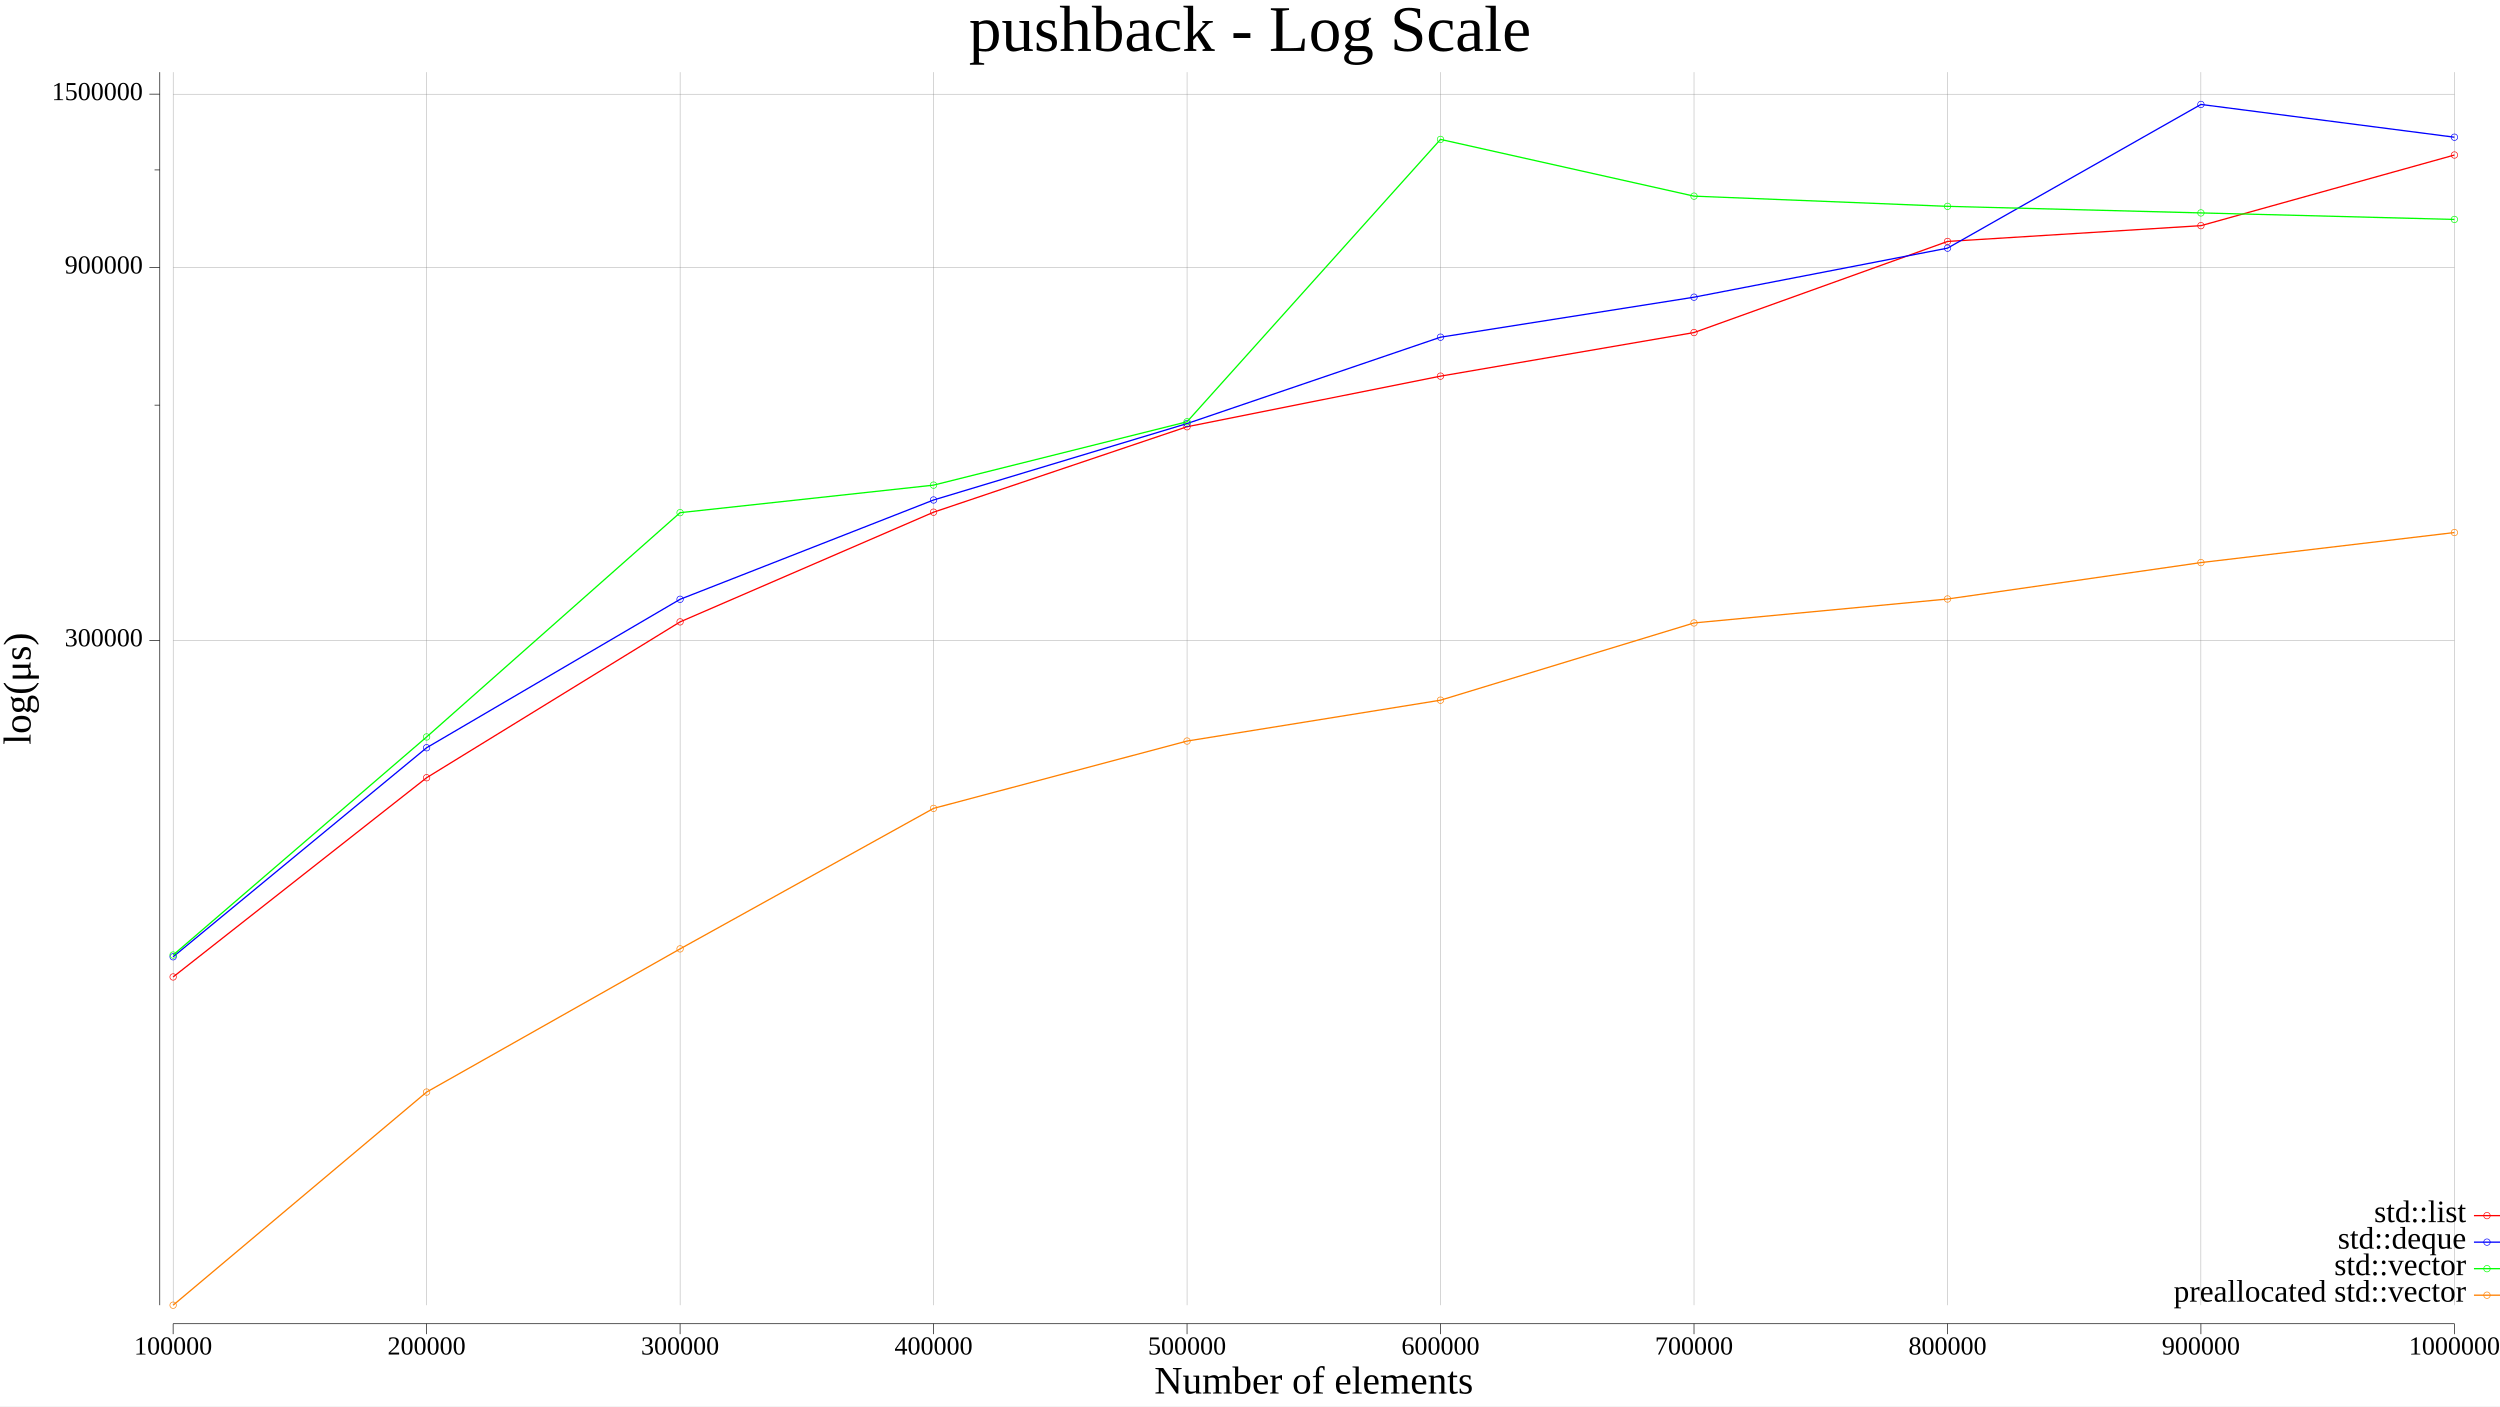
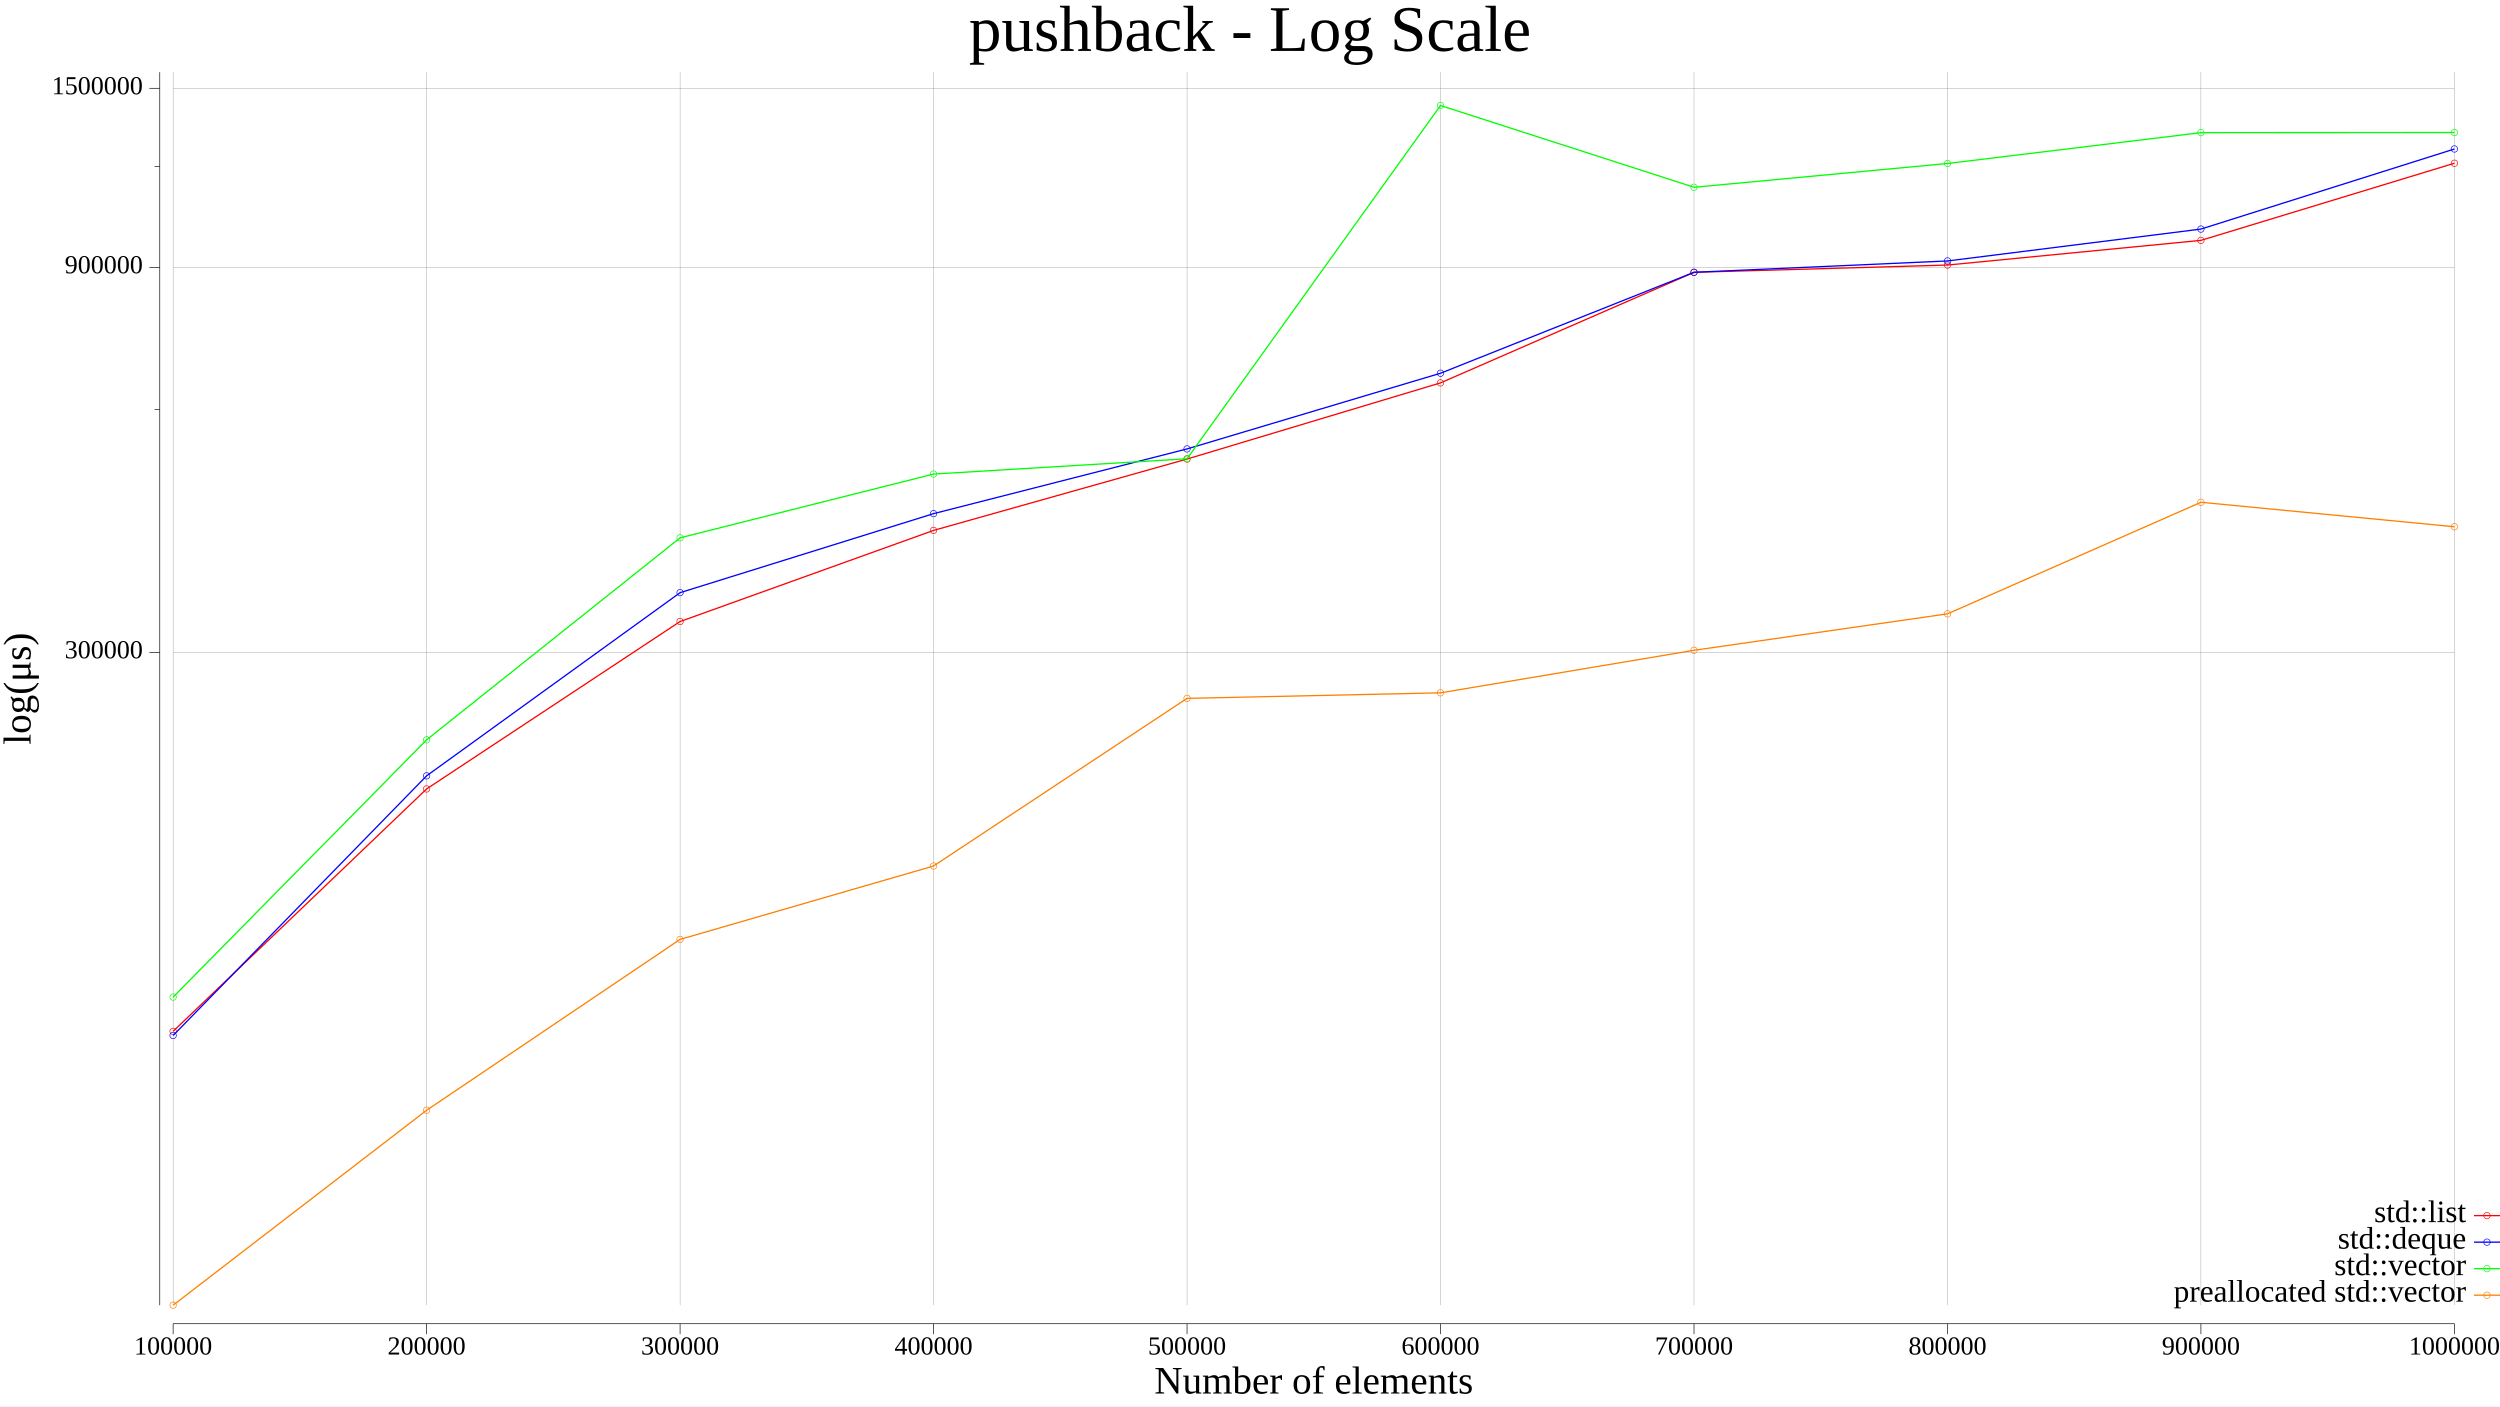
<svg xmlns="http://www.w3.org/2000/svg" width="1920pt" height="1080pt" viewBox="0 0 1920 1080">
  <g transform="scale(1, -1) translate(0, -1080)">
    <path d="M0,0L1920,0L1920,1080L0,1080Z" style="fill:#FFFFFF" />
    <text x="744.09" y="-1040.9" transform="scale(1, -1)" style="font-family:Liberation Serif;font-variant:normal;font-weight:normal;font-style:normal;font-size:50px">pushback - Log Scale</text>
    <text x="886.52" y="-9.756" transform="scale(1, -1)" style="font-family:Liberation Serif;font-variant:normal;font-weight:normal;font-style:normal;font-size:30px">Number of elements</text>
    <text x="102.96" y="-39.727" transform="scale(1, -1)" style="font-family:Liberation Serif;font-variant:normal;font-weight:normal;font-style:normal;font-size:20px">100000</text>
    <text x="297.63" y="-39.727" transform="scale(1, -1)" style="font-family:Liberation Serif;font-variant:normal;font-weight:normal;font-style:normal;font-size:20px">200000</text>
    <text x="492.3" y="-39.727" transform="scale(1, -1)" style="font-family:Liberation Serif;font-variant:normal;font-weight:normal;font-style:normal;font-size:20px">300000</text>
    <text x="686.97" y="-39.727" transform="scale(1, -1)" style="font-family:Liberation Serif;font-variant:normal;font-weight:normal;font-style:normal;font-size:20px">400000</text>
    <text x="881.65" y="-39.727" transform="scale(1, -1)" style="font-family:Liberation Serif;font-variant:normal;font-weight:normal;font-style:normal;font-size:20px">500000</text>
    <text x="1076.3" y="-39.727" transform="scale(1, -1)" style="font-family:Liberation Serif;font-variant:normal;font-weight:normal;font-style:normal;font-size:20px">600000</text>
    <text x="1271" y="-39.727" transform="scale(1, -1)" style="font-family:Liberation Serif;font-variant:normal;font-weight:normal;font-style:normal;font-size:20px">700000</text>
    <text x="1465.7" y="-39.727" transform="scale(1, -1)" style="font-family:Liberation Serif;font-variant:normal;font-weight:normal;font-style:normal;font-size:20px">800000</text>
    <text x="1660.3" y="-39.727" transform="scale(1, -1)" style="font-family:Liberation Serif;font-variant:normal;font-weight:normal;font-style:normal;font-size:20px">900000</text>
    <text x="1850" y="-39.727" transform="scale(1, -1)" style="font-family:Liberation Serif;font-variant:normal;font-weight:normal;font-style:normal;font-size:20px">1000000</text>
    <path d="M132.96,55.371L132.96,63.371" style="fill:none;stroke:#000000;stroke-width:0.5" />
    <path d="M327.63,55.371L327.63,63.371" style="fill:none;stroke:#000000;stroke-width:0.5" />
    <path d="M522.3,55.371L522.3,63.371" style="fill:none;stroke:#000000;stroke-width:0.5" />
    <path d="M716.97,55.371L716.97,63.371" style="fill:none;stroke:#000000;stroke-width:0.5" />
    <path d="M911.65,55.371L911.65,63.371" style="fill:none;stroke:#000000;stroke-width:0.5" />
    <path d="M1106.3,55.371L1106.3,63.371" style="fill:none;stroke:#000000;stroke-width:0.5" />
    <path d="M1301,55.371L1301,63.371" style="fill:none;stroke:#000000;stroke-width:0.5" />
    <path d="M1495.7,55.371L1495.7,63.371" style="fill:none;stroke:#000000;stroke-width:0.5" />
    <path d="M1690.3,55.371L1690.3,63.371" style="fill:none;stroke:#000000;stroke-width:0.5" />
    <path d="M1885,55.371L1885,63.371" style="fill:none;stroke:#000000;stroke-width:0.5" />
    <path d="M132.96,63.371L1885,63.371" style="fill:none;stroke:#000000;stroke-width:0.5" />
    <g transform="rotate(90)">
      <text x="508.08" y="23.467" transform="scale(1, -1)" style="font-family:Liberation Serif;font-variant:normal;font-weight:normal;font-style:normal;font-size:30px">log(μs)</text>
    </g>
-     <text x="49.712" y="-583.62" transform="scale(1, -1)" style="font-family:Liberation Serif;font-variant:normal;font-weight:normal;font-style:normal;font-size:20px">300000</text>
-     <text x="49.712" y="-869.95" transform="scale(1, -1)" style="font-family:Liberation Serif;font-variant:normal;font-weight:normal;font-style:normal;font-size:20px">900000</text>
-     <text x="39.712" y="-1003.1" transform="scale(1, -1)" style="font-family:Liberation Serif;font-variant:normal;font-weight:normal;font-style:normal;font-size:20px">1500000</text>
-     <path d="M114.71,588.19L122.71,588.19" style="fill:none;stroke:#000000;stroke-width:0.5" />
-     <path d="M114.71,874.52L122.71,874.52" style="fill:none;stroke:#000000;stroke-width:0.5" />
-     <path d="M114.71,1007.7L122.71,1007.7" style="fill:none;stroke:#000000;stroke-width:0.5" />
-     <path d="M118.71,768.85L122.71,768.85" style="fill:none;stroke:#000000;stroke-width:0.5" />
-     <path d="M118.71,949.5L122.71,949.5" style="fill:none;stroke:#000000;stroke-width:0.5" />
+     <text x="49.712" y="-574.43" transform="scale(1, -1)" style="font-family:Liberation Serif;font-variant:normal;font-weight:normal;font-style:normal;font-size:20px">300000</text>
+     <text x="49.712" y="-870.12" transform="scale(1, -1)" style="font-family:Liberation Serif;font-variant:normal;font-weight:normal;font-style:normal;font-size:20px">900000</text>
+     <text x="39.712" y="-1007.6" transform="scale(1, -1)" style="font-family:Liberation Serif;font-variant:normal;font-weight:normal;font-style:normal;font-size:20px">1500000</text>
+     <path d="M114.71,579L122.71,579" style="fill:none;stroke:#000000;stroke-width:0.5" />
+     <path d="M114.71,874.69L122.71,874.69" style="fill:none;stroke:#000000;stroke-width:0.5" />
+     <path d="M114.71,1012.2L122.71,1012.2" style="fill:none;stroke:#000000;stroke-width:0.5" />
+     <path d="M118.71,765.56L122.71,765.56" style="fill:none;stroke:#000000;stroke-width:0.5" />
+     <path d="M118.71,952.12L122.71,952.12" style="fill:none;stroke:#000000;stroke-width:0.5" />
    <path d="M122.71,77.61L122.71,1024.6" style="fill:none;stroke:#000000;stroke-width:0.5" />
    <path d="M132.96,77.61L132.96,1024.6" style="fill:none;stroke:#808080;stroke-width:0.25" />
    <path d="M327.63,77.61L327.63,1024.6" style="fill:none;stroke:#808080;stroke-width:0.25" />
    <path d="M522.3,77.61L522.3,1024.6" style="fill:none;stroke:#808080;stroke-width:0.25" />
    <path d="M716.97,77.61L716.97,1024.6" style="fill:none;stroke:#808080;stroke-width:0.25" />
    <path d="M911.65,77.61L911.65,1024.6" style="fill:none;stroke:#808080;stroke-width:0.25" />
    <path d="M1106.3,77.61L1106.3,1024.6" style="fill:none;stroke:#808080;stroke-width:0.25" />
    <path d="M1301,77.61L1301,1024.6" style="fill:none;stroke:#808080;stroke-width:0.25" />
    <path d="M1495.7,77.61L1495.7,1024.6" style="fill:none;stroke:#808080;stroke-width:0.25" />
    <path d="M1690.3,77.61L1690.3,1024.6" style="fill:none;stroke:#808080;stroke-width:0.25" />
    <path d="M1885,77.61L1885,1024.6" style="fill:none;stroke:#808080;stroke-width:0.25" />
-     <path d="M132.96,588.19L1885,588.19" style="fill:none;stroke:#808080;stroke-width:0.25" />
-     <path d="M132.96,874.52L1885,874.52" style="fill:none;stroke:#808080;stroke-width:0.25" />
-     <path d="M132.96,1007.7L1885,1007.7" style="fill:none;stroke:#808080;stroke-width:0.25" />
-     <path d="M132.96,329.7L327.63,482.7L522.3,602.4L716.97,686.64L911.65,752.27L1106.3,791.12L1301,824.6L1495.7,894.57L1690.3,906.69L1885,960.95" style="fill:none;stroke:#FF0000" />
-     <path d="M135.46,329.7A2.5,2.5 0 1 1 130.46,329.7A2.5,2.5 0 1 1 135.46,329.7Z" style="fill:none;stroke:#FF0000;stroke-width:0.5" />
-     <path d="M330.13,482.7A2.5,2.5 0 1 1 325.13,482.7A2.5,2.5 0 1 1 330.13,482.7Z" style="fill:none;stroke:#FF0000;stroke-width:0.5" />
-     <path d="M524.8,602.4A2.5,2.5 0 1 1 519.8,602.4A2.5,2.5 0 1 1 524.8,602.4Z" style="fill:none;stroke:#FF0000;stroke-width:0.5" />
-     <path d="M719.47,686.64A2.5,2.5 0 1 1 714.47,686.64A2.5,2.5 0 1 1 719.47,686.64Z" style="fill:none;stroke:#FF0000;stroke-width:0.5" />
-     <path d="M914.15,752.27A2.5,2.5 0 1 1 909.15,752.27A2.5,2.5 0 1 1 914.15,752.27Z" style="fill:none;stroke:#FF0000;stroke-width:0.5" />
-     <path d="M1108.8,791.12A2.5,2.5 0 1 1 1103.8,791.12A2.5,2.5 0 1 1 1108.8,791.12Z" style="fill:none;stroke:#FF0000;stroke-width:0.5" />
-     <path d="M1303.5,824.6A2.5,2.5 0 1 1 1298.5,824.6A2.5,2.5 0 1 1 1303.5,824.6Z" style="fill:none;stroke:#FF0000;stroke-width:0.5" />
-     <path d="M1498.2,894.57A2.5,2.5 0 1 1 1493.2,894.57A2.5,2.5 0 1 1 1498.2,894.57Z" style="fill:none;stroke:#FF0000;stroke-width:0.5" />
-     <path d="M1692.8,906.69A2.5,2.5 0 1 1 1687.8,906.69A2.5,2.5 0 1 1 1692.8,906.69Z" style="fill:none;stroke:#FF0000;stroke-width:0.5" />
-     <path d="M1887.5,960.95A2.5,2.5 0 1 1 1882.5,960.95A2.5,2.5 0 1 1 1887.5,960.95Z" style="fill:none;stroke:#FF0000;stroke-width:0.5" />
-     <path d="M132.96,345.19L327.63,505.73L522.3,619.75L716.97,696.01L911.65,754.71L1106.3,821.04L1301,851.76L1495.7,889.43L1690.3,999.79L1885,974.62" style="fill:none;stroke:#0000FF" />
-     <path d="M135.46,345.19A2.5,2.5 0 1 1 130.46,345.19A2.5,2.5 0 1 1 135.46,345.19Z" style="fill:none;stroke:#0000FF;stroke-width:0.5" />
-     <path d="M330.13,505.73A2.5,2.5 0 1 1 325.13,505.73A2.5,2.5 0 1 1 330.13,505.73Z" style="fill:none;stroke:#0000FF;stroke-width:0.5" />
-     <path d="M524.8,619.75A2.5,2.5 0 1 1 519.8,619.75A2.5,2.5 0 1 1 524.8,619.75Z" style="fill:none;stroke:#0000FF;stroke-width:0.5" />
-     <path d="M719.47,696.01A2.5,2.5 0 1 1 714.47,696.01A2.5,2.5 0 1 1 719.47,696.01Z" style="fill:none;stroke:#0000FF;stroke-width:0.5" />
-     <path d="M914.15,754.71A2.5,2.5 0 1 1 909.15,754.71A2.5,2.5 0 1 1 914.15,754.71Z" style="fill:none;stroke:#0000FF;stroke-width:0.5" />
-     <path d="M1108.8,821.04A2.5,2.5 0 1 1 1103.8,821.04A2.5,2.5 0 1 1 1108.8,821.04Z" style="fill:none;stroke:#0000FF;stroke-width:0.5" />
-     <path d="M1303.5,851.76A2.5,2.5 0 1 1 1298.5,851.76A2.5,2.5 0 1 1 1303.5,851.76Z" style="fill:none;stroke:#0000FF;stroke-width:0.5" />
-     <path d="M1498.2,889.43A2.5,2.5 0 1 1 1493.2,889.43A2.5,2.5 0 1 1 1498.2,889.43Z" style="fill:none;stroke:#0000FF;stroke-width:0.5" />
-     <path d="M1692.8,999.79A2.5,2.5 0 1 1 1687.8,999.79A2.5,2.5 0 1 1 1692.8,999.79Z" style="fill:none;stroke:#0000FF;stroke-width:0.5" />
-     <path d="M1887.5,974.62A2.5,2.5 0 1 1 1882.5,974.62A2.5,2.5 0 1 1 1887.5,974.62Z" style="fill:none;stroke:#0000FF;stroke-width:0.5" />
-     <path d="M132.96,346.53L327.63,514.02L522.3,686.27L716.97,707.42L911.65,756.08L1106.3,972.94L1301,929.36L1495.7,921.53L1690.3,916.48L1885,911.47" style="fill:none;stroke:#00FF00" />
-     <path d="M135.46,346.53A2.5,2.5 0 1 1 130.46,346.53A2.5,2.5 0 1 1 135.46,346.53Z" style="fill:none;stroke:#00FF00;stroke-width:0.5" />
-     <path d="M330.13,514.02A2.5,2.5 0 1 1 325.13,514.02A2.5,2.5 0 1 1 330.13,514.02Z" style="fill:none;stroke:#00FF00;stroke-width:0.5" />
-     <path d="M524.8,686.27A2.5,2.5 0 1 1 519.8,686.27A2.5,2.5 0 1 1 524.8,686.27Z" style="fill:none;stroke:#00FF00;stroke-width:0.5" />
-     <path d="M719.47,707.42A2.5,2.5 0 1 1 714.47,707.42A2.5,2.5 0 1 1 719.47,707.42Z" style="fill:none;stroke:#00FF00;stroke-width:0.5" />
-     <path d="M914.15,756.08A2.5,2.5 0 1 1 909.15,756.08A2.5,2.5 0 1 1 914.15,756.08Z" style="fill:none;stroke:#00FF00;stroke-width:0.5" />
-     <path d="M1108.8,972.94A2.5,2.5 0 1 1 1103.8,972.94A2.5,2.5 0 1 1 1108.8,972.94Z" style="fill:none;stroke:#00FF00;stroke-width:0.5" />
-     <path d="M1303.5,929.36A2.5,2.5 0 1 1 1298.5,929.36A2.5,2.5 0 1 1 1303.5,929.36Z" style="fill:none;stroke:#00FF00;stroke-width:0.5" />
-     <path d="M1498.2,921.53A2.5,2.5 0 1 1 1493.2,921.53A2.5,2.5 0 1 1 1498.2,921.53Z" style="fill:none;stroke:#00FF00;stroke-width:0.5" />
-     <path d="M1692.8,916.48A2.5,2.5 0 1 1 1687.8,916.48A2.5,2.5 0 1 1 1692.8,916.48Z" style="fill:none;stroke:#00FF00;stroke-width:0.5" />
-     <path d="M1887.5,911.47A2.5,2.5 0 1 1 1882.5,911.47A2.5,2.5 0 1 1 1887.5,911.47Z" style="fill:none;stroke:#00FF00;stroke-width:0.5" />
-     <path d="M132.96,77.61L327.63,241.29L522.3,351.26L716.97,459.17L911.65,510.87L1106.3,542.26L1301,601.58L1495.7,619.97L1690.3,647.93L1885,671.02" style="fill:none;stroke:#FF8000" />
+     <path d="M132.96,579L1885,579" style="fill:none;stroke:#808080;stroke-width:0.25" />
+     <path d="M132.96,874.69L1885,874.69" style="fill:none;stroke:#808080;stroke-width:0.25" />
+     <path d="M132.96,1012.2L1885,1012.2" style="fill:none;stroke:#808080;stroke-width:0.25" />
+     <path d="M132.96,287.93L327.63,474.1L522.3,602.68L716.97,672.65L911.65,727.47L1106.3,785.95L1301,870.86L1495.7,876.45L1690.3,895.4L1885,954.64" style="fill:none;stroke:#FF0000" />
+     <path d="M135.46,287.93A2.5,2.5 0 1 1 130.46,287.93A2.5,2.5 0 1 1 135.46,287.93Z" style="fill:none;stroke:#FF0000;stroke-width:0.5" />
+     <path d="M330.13,474.1A2.5,2.5 0 1 1 325.13,474.1A2.5,2.5 0 1 1 330.13,474.1Z" style="fill:none;stroke:#FF0000;stroke-width:0.5" />
+     <path d="M524.8,602.68A2.5,2.5 0 1 1 519.8,602.68A2.5,2.5 0 1 1 524.8,602.68Z" style="fill:none;stroke:#FF0000;stroke-width:0.5" />
+     <path d="M719.47,672.65A2.5,2.5 0 1 1 714.47,672.65A2.5,2.5 0 1 1 719.47,672.65Z" style="fill:none;stroke:#FF0000;stroke-width:0.5" />
+     <path d="M914.15,727.47A2.5,2.5 0 1 1 909.15,727.47A2.5,2.5 0 1 1 914.15,727.47Z" style="fill:none;stroke:#FF0000;stroke-width:0.5" />
+     <path d="M1108.8,785.95A2.5,2.5 0 1 1 1103.8,785.95A2.5,2.5 0 1 1 1108.8,785.95Z" style="fill:none;stroke:#FF0000;stroke-width:0.5" />
+     <path d="M1303.5,870.86A2.5,2.5 0 1 1 1298.5,870.86A2.5,2.5 0 1 1 1303.5,870.86Z" style="fill:none;stroke:#FF0000;stroke-width:0.5" />
+     <path d="M1498.2,876.45A2.5,2.5 0 1 1 1493.2,876.45A2.5,2.5 0 1 1 1498.2,876.45Z" style="fill:none;stroke:#FF0000;stroke-width:0.5" />
+     <path d="M1692.8,895.4A2.5,2.5 0 1 1 1687.8,895.4A2.5,2.5 0 1 1 1692.8,895.4Z" style="fill:none;stroke:#FF0000;stroke-width:0.5" />
+     <path d="M1887.5,954.64A2.5,2.5 0 1 1 1882.5,954.64A2.5,2.5 0 1 1 1887.5,954.64Z" style="fill:none;stroke:#FF0000;stroke-width:0.5" />
+     <path d="M132.96,284.75L327.63,484.16L522.3,624.84L716.97,685.53L911.65,735.23L1106.3,793.36L1301,870.89L1495.7,879.59L1690.3,904.07L1885,965.58" style="fill:none;stroke:#0000FF" />
+     <path d="M135.46,284.75A2.5,2.5 0 1 1 130.46,284.75A2.5,2.5 0 1 1 135.46,284.75Z" style="fill:none;stroke:#0000FF;stroke-width:0.5" />
+     <path d="M330.13,484.16A2.5,2.5 0 1 1 325.13,484.16A2.5,2.5 0 1 1 330.13,484.16Z" style="fill:none;stroke:#0000FF;stroke-width:0.5" />
+     <path d="M524.8,624.84A2.5,2.5 0 1 1 519.8,624.84A2.5,2.5 0 1 1 524.8,624.84Z" style="fill:none;stroke:#0000FF;stroke-width:0.5" />
+     <path d="M719.47,685.53A2.5,2.5 0 1 1 714.47,685.53A2.5,2.5 0 1 1 719.47,685.53Z" style="fill:none;stroke:#0000FF;stroke-width:0.5" />
+     <path d="M914.15,735.23A2.5,2.5 0 1 1 909.15,735.23A2.5,2.5 0 1 1 914.15,735.23Z" style="fill:none;stroke:#0000FF;stroke-width:0.5" />
+     <path d="M1108.8,793.36A2.5,2.5 0 1 1 1103.8,793.36A2.5,2.5 0 1 1 1108.8,793.36Z" style="fill:none;stroke:#0000FF;stroke-width:0.5" />
+     <path d="M1303.5,870.89A2.5,2.5 0 1 1 1298.5,870.89A2.5,2.5 0 1 1 1303.5,870.89Z" style="fill:none;stroke:#0000FF;stroke-width:0.5" />
+     <path d="M1498.2,879.59A2.5,2.5 0 1 1 1493.2,879.59A2.5,2.5 0 1 1 1498.2,879.59Z" style="fill:none;stroke:#0000FF;stroke-width:0.5" />
+     <path d="M1692.8,904.07A2.5,2.5 0 1 1 1687.8,904.07A2.5,2.5 0 1 1 1692.8,904.07Z" style="fill:none;stroke:#0000FF;stroke-width:0.5" />
+     <path d="M1887.5,965.58A2.5,2.5 0 1 1 1882.5,965.58A2.5,2.5 0 1 1 1887.5,965.58Z" style="fill:none;stroke:#0000FF;stroke-width:0.5" />
+     <path d="M132.96,314.23L327.63,511.81L522.3,666.95L716.97,715.92L911.65,727.68L1106.3,998.98L1301,936.18L1495.7,954.44L1690.3,978.12L1885,978.22" style="fill:none;stroke:#00FF00" />
+     <path d="M135.46,314.23A2.5,2.5 0 1 1 130.46,314.23A2.5,2.5 0 1 1 135.46,314.23Z" style="fill:none;stroke:#00FF00;stroke-width:0.5" />
+     <path d="M330.13,511.81A2.5,2.5 0 1 1 325.13,511.81A2.5,2.5 0 1 1 330.13,511.81Z" style="fill:none;stroke:#00FF00;stroke-width:0.5" />
+     <path d="M524.8,666.95A2.5,2.5 0 1 1 519.8,666.95A2.5,2.5 0 1 1 524.8,666.95Z" style="fill:none;stroke:#00FF00;stroke-width:0.5" />
+     <path d="M719.47,715.92A2.5,2.5 0 1 1 714.47,715.92A2.5,2.5 0 1 1 719.47,715.92Z" style="fill:none;stroke:#00FF00;stroke-width:0.5" />
+     <path d="M914.15,727.68A2.5,2.5 0 1 1 909.15,727.68A2.5,2.5 0 1 1 914.15,727.68Z" style="fill:none;stroke:#00FF00;stroke-width:0.5" />
+     <path d="M1108.8,998.98A2.5,2.5 0 1 1 1103.8,998.98A2.5,2.5 0 1 1 1108.8,998.98Z" style="fill:none;stroke:#00FF00;stroke-width:0.5" />
+     <path d="M1303.5,936.18A2.5,2.5 0 1 1 1298.5,936.18A2.5,2.5 0 1 1 1303.5,936.18Z" style="fill:none;stroke:#00FF00;stroke-width:0.5" />
+     <path d="M1498.2,954.44A2.5,2.5 0 1 1 1493.2,954.44A2.5,2.5 0 1 1 1498.2,954.44Z" style="fill:none;stroke:#00FF00;stroke-width:0.5" />
+     <path d="M1692.8,978.12A2.5,2.5 0 1 1 1687.8,978.12A2.5,2.5 0 1 1 1692.8,978.12Z" style="fill:none;stroke:#00FF00;stroke-width:0.5" />
+     <path d="M1887.5,978.22A2.5,2.5 0 1 1 1882.5,978.22A2.5,2.5 0 1 1 1887.5,978.22Z" style="fill:none;stroke:#00FF00;stroke-width:0.5" />
+     <path d="M132.96,77.61L327.63,227.32L522.3,358.55L716.97,414.92L911.65,543.66L1106.3,547.91L1301,580.58L1495.7,608.58L1690.3,694.25L1885,675.44" style="fill:none;stroke:#FF8000" />
    <path d="M135.46,77.61A2.5,2.5 0 1 1 130.46,77.61A2.5,2.5 0 1 1 135.46,77.61Z" style="fill:none;stroke:#FF8000;stroke-width:0.5" />
-     <path d="M330.13,241.29A2.5,2.5 0 1 1 325.13,241.29A2.5,2.5 0 1 1 330.13,241.29Z" style="fill:none;stroke:#FF8000;stroke-width:0.5" />
-     <path d="M524.8,351.26A2.5,2.5 0 1 1 519.8,351.26A2.5,2.5 0 1 1 524.8,351.26Z" style="fill:none;stroke:#FF8000;stroke-width:0.5" />
-     <path d="M719.47,459.17A2.5,2.5 0 1 1 714.47,459.17A2.5,2.5 0 1 1 719.47,459.17Z" style="fill:none;stroke:#FF8000;stroke-width:0.5" />
-     <path d="M914.15,510.87A2.5,2.5 0 1 1 909.15,510.87A2.5,2.5 0 1 1 914.15,510.87Z" style="fill:none;stroke:#FF8000;stroke-width:0.5" />
-     <path d="M1108.8,542.26A2.5,2.5 0 1 1 1103.8,542.26A2.5,2.5 0 1 1 1108.8,542.26Z" style="fill:none;stroke:#FF8000;stroke-width:0.5" />
-     <path d="M1303.5,601.58A2.5,2.5 0 1 1 1298.5,601.58A2.5,2.5 0 1 1 1303.5,601.58Z" style="fill:none;stroke:#FF8000;stroke-width:0.5" />
-     <path d="M1498.2,619.97A2.5,2.5 0 1 1 1493.2,619.97A2.5,2.5 0 1 1 1498.2,619.97Z" style="fill:none;stroke:#FF8000;stroke-width:0.5" />
-     <path d="M1692.8,647.93A2.5,2.5 0 1 1 1687.8,647.93A2.5,2.5 0 1 1 1692.8,647.93Z" style="fill:none;stroke:#FF8000;stroke-width:0.5" />
-     <path d="M1887.5,671.02A2.5,2.5 0 1 1 1882.5,671.02A2.5,2.5 0 1 1 1887.5,671.02Z" style="fill:none;stroke:#FF8000;stroke-width:0.5" />
+     <path d="M330.13,227.32A2.5,2.5 0 1 1 325.13,227.32A2.5,2.5 0 1 1 330.13,227.32Z" style="fill:none;stroke:#FF8000;stroke-width:0.5" />
+     <path d="M524.8,358.55A2.5,2.5 0 1 1 519.8,358.55A2.5,2.5 0 1 1 524.8,358.55Z" style="fill:none;stroke:#FF8000;stroke-width:0.5" />
+     <path d="M719.47,414.92A2.5,2.5 0 1 1 714.47,414.92A2.5,2.5 0 1 1 719.47,414.92Z" style="fill:none;stroke:#FF8000;stroke-width:0.5" />
+     <path d="M914.15,543.66A2.5,2.5 0 1 1 909.15,543.66A2.5,2.5 0 1 1 914.15,543.66Z" style="fill:none;stroke:#FF8000;stroke-width:0.5" />
+     <path d="M1108.8,547.91A2.5,2.5 0 1 1 1103.8,547.91A2.5,2.5 0 1 1 1108.8,547.91Z" style="fill:none;stroke:#FF8000;stroke-width:0.5" />
+     <path d="M1303.5,580.58A2.5,2.5 0 1 1 1298.5,580.58A2.5,2.5 0 1 1 1303.5,580.58Z" style="fill:none;stroke:#FF8000;stroke-width:0.5" />
+     <path d="M1498.2,608.58A2.5,2.5 0 1 1 1493.2,608.58A2.5,2.5 0 1 1 1498.2,608.58Z" style="fill:none;stroke:#FF8000;stroke-width:0.5" />
+     <path d="M1692.8,694.25A2.5,2.5 0 1 1 1687.8,694.25A2.5,2.5 0 1 1 1692.8,694.25Z" style="fill:none;stroke:#FF8000;stroke-width:0.5" />
+     <path d="M1887.5,675.44A2.5,2.5 0 1 1 1882.5,675.44A2.5,2.5 0 1 1 1887.5,675.44Z" style="fill:none;stroke:#FF8000;stroke-width:0.5" />
    <path d="M1900,146.4L1920,146.4" style="fill:none;stroke:#FF0000" />
    <path d="M1912.5,146.4A2.5,2.5 0 1 1 1907.5,146.4A2.5,2.5 0 1 1 1912.5,146.4Z" style="fill:none;stroke:#FF0000;stroke-width:0.5" />
    <text x="1823.3" y="-141.42" transform="scale(1, -1)" style="font-family:Liberation Serif;font-variant:normal;font-weight:normal;font-style:normal;font-size:24px">std::list</text>
    <path d="M1900,126.03L1920,126.03" style="fill:none;stroke:#0000FF" />
    <path d="M1912.5,126.03A2.5,2.5 0 1 1 1907.5,126.03A2.5,2.5 0 1 1 1912.5,126.03Z" style="fill:none;stroke:#0000FF;stroke-width:0.5" />
    <text x="1795.4" y="-121.05" transform="scale(1, -1)" style="font-family:Liberation Serif;font-variant:normal;font-weight:normal;font-style:normal;font-size:24px">std::deque</text>
    <path d="M1900,105.66L1920,105.66" style="fill:none;stroke:#00FF00" />
    <path d="M1912.5,105.66A2.5,2.5 0 1 1 1907.5,105.66A2.5,2.5 0 1 1 1912.5,105.66Z" style="fill:none;stroke:#00FF00;stroke-width:0.5" />
    <text x="1792.7" y="-100.69" transform="scale(1, -1)" style="font-family:Liberation Serif;font-variant:normal;font-weight:normal;font-style:normal;font-size:24px">std::vector</text>
    <path d="M1900,85.294L1920,85.294" style="fill:none;stroke:#FF8000" />
    <path d="M1912.5,85.294A2.5,2.5 0 1 1 1907.5,85.294A2.5,2.5 0 1 1 1912.5,85.294Z" style="fill:none;stroke:#FF8000;stroke-width:0.5" />
    <text x="1669.4" y="-80.319" transform="scale(1, -1)" style="font-family:Liberation Serif;font-variant:normal;font-weight:normal;font-style:normal;font-size:24px">preallocated std::vector</text>
  </g>
</svg>
